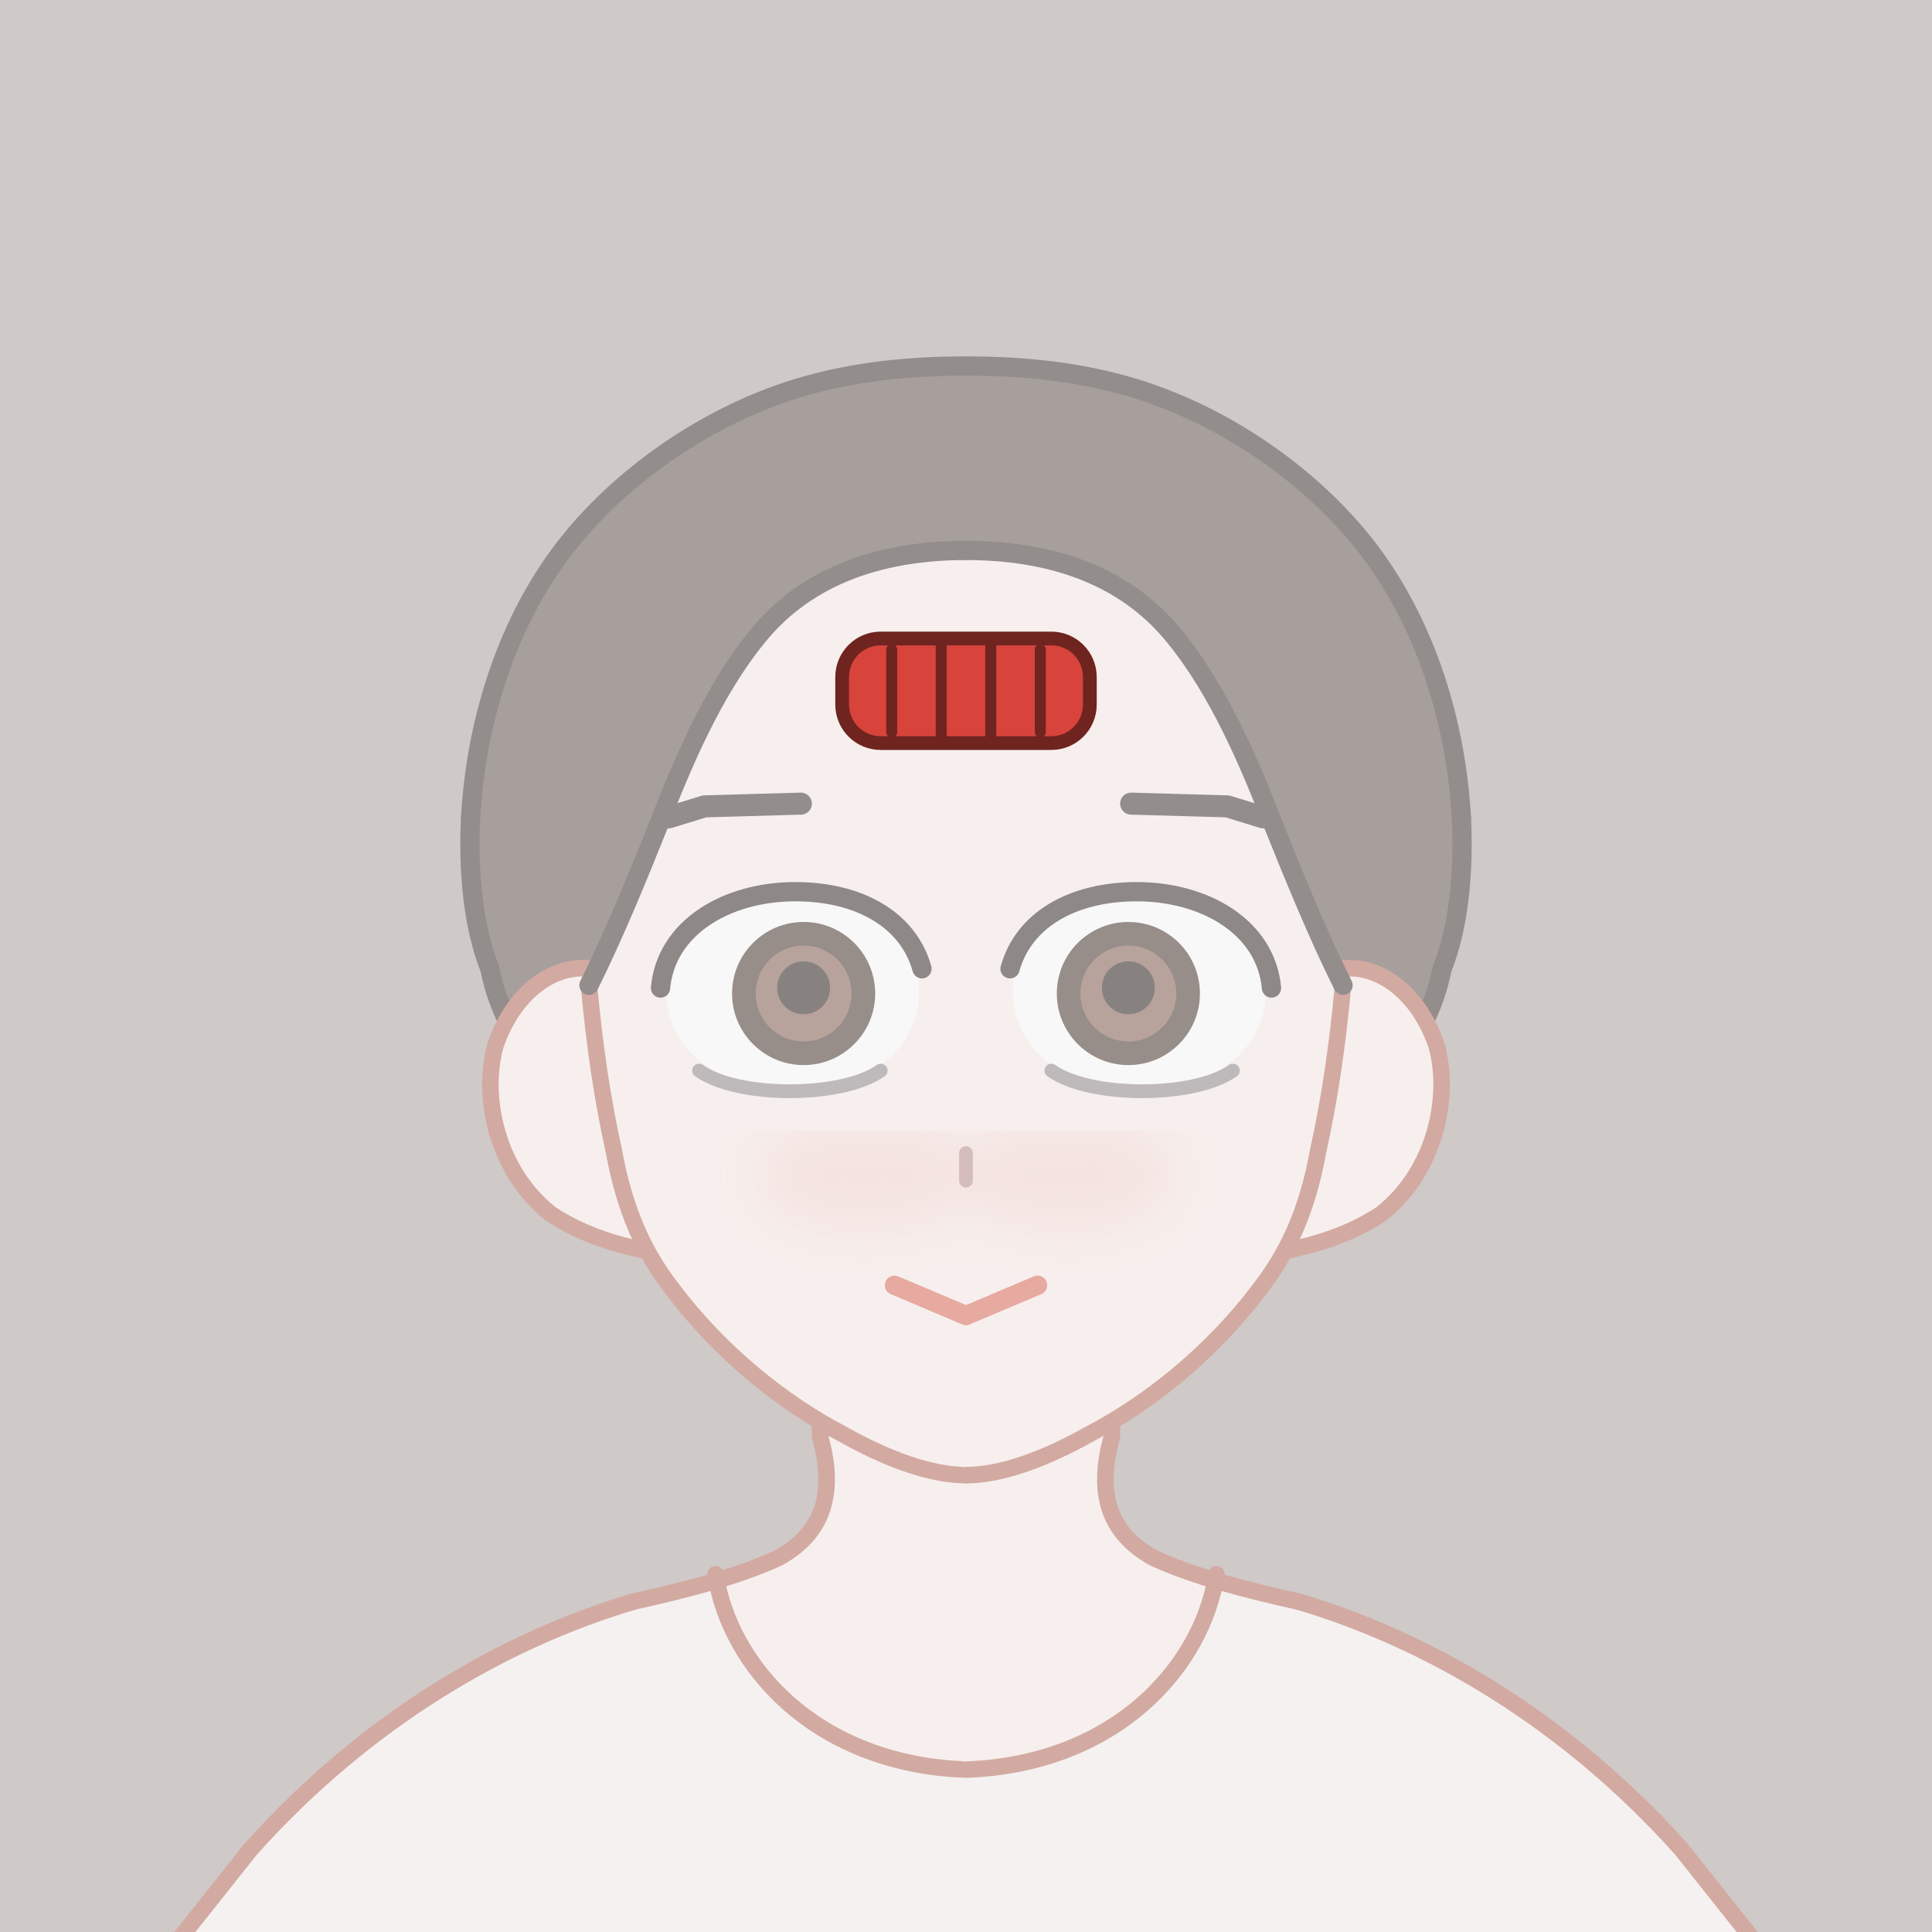
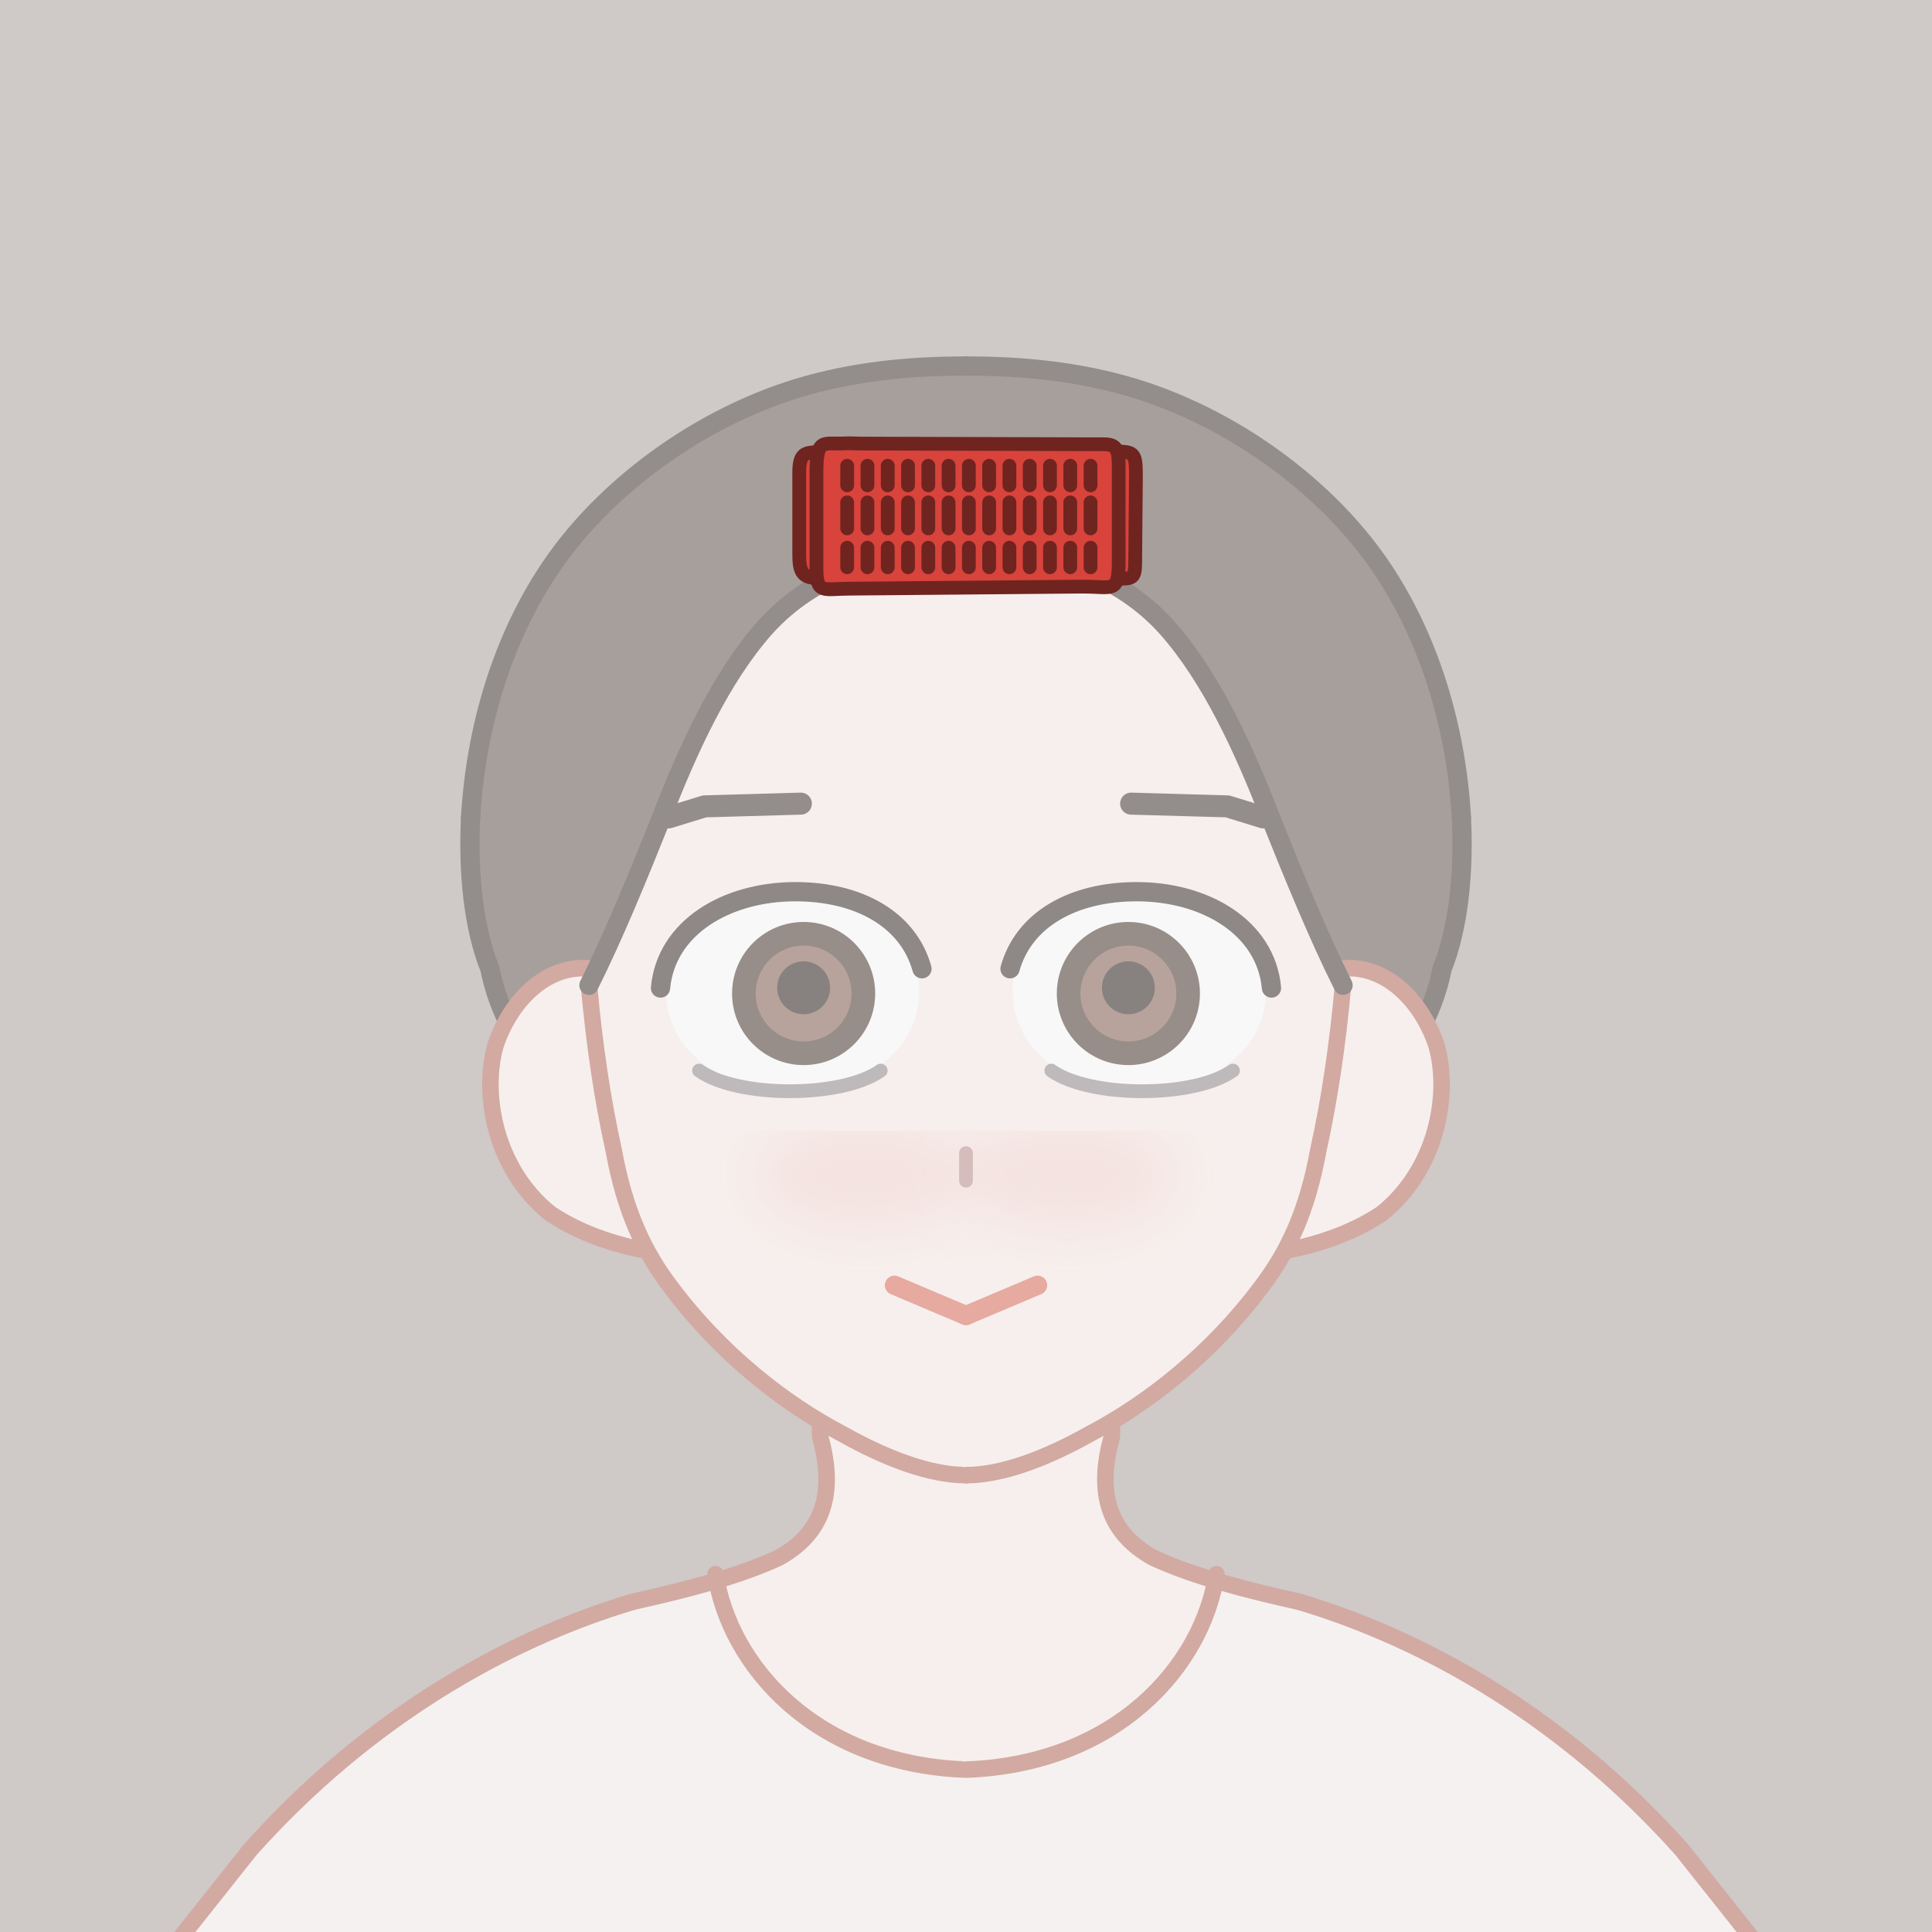
<svg xmlns="http://www.w3.org/2000/svg" width="702" height="702" viewBox="0 0 702 702">
  <defs>
-     <clipPath id="clip-path-5">
+     <clipPath id="clip-path-1">
      <path d="M242 410.88 L386 410.88 L386 514.17 L242 514.17 Z" />
    </clipPath>
    <filter id="filter-1" filterUnits="userSpaceOnUse" x="245" y="377" width="138" height="100" color-interpolation-filters="sRGB">
      <feGaussianBlur in="SourceGraphic" stdDeviation="9" color-interpolation-filters="linearRGB" />
    </filter>
-     <clipPath id="clip-path-6">
+     <clipPath id="clip-path-2">
      <path d="M460 410.88 L316 410.88 L316 514.17 L460 514.17 Z" />
    </clipPath>
    <filter id="filter-2" filterUnits="userSpaceOnUse" x="319" y="377" width="138" height="100" color-interpolation-filters="sRGB">
      <feGaussianBlur in="SourceGraphic" stdDeviation="9" color-interpolation-filters="linearRGB" />
    </filter>
-     <clipPath id="clip-path-7">
+     <clipPath id="clip-path-3">
      <path d="M242 370.99 C242 340.93 262 326 288 326 C314 326 334 340.93 334 370.99 C334 401.05 314 420.17 288 420.17 C262 420.17 242 401.05 242 370.99 Z" />
    </clipPath>
-     <clipPath id="clip-path-8">
+     <clipPath id="clip-path-4">
      <path d="M460 370.99 C460 340.93 440 326 414 326 C388 326 368 340.93 368 370.99 C368 401.05 388 420.17 414 420.17 C440 420.17 460 401.05 460 370.99 Z" />
    </clipPath>
  </defs>
  <g id="_ref">
    <g opacity="0.5">
      <rect x="0" y="0" width="702" height="702" fill="#ada19f" />
      <g data-layer="body">
        <g>
          <path d="M260 573 L230 582 C183 596 133 625 91 672 L60 712 L352 712 L352 643 C296 641 265 605 260 573 Z" fill="#f9f2f1" />
          <path d="M296 490 L298 522 C303 540 301 556 283 566 L260 573 C265 605 296 641 352 643 L352 490 Z" fill="#fdeeea" />
          <path d="M230 582 C183 596 133 625 91 672 L64 706" fill="none" stroke="#b46352" stroke-width="6" stroke-linecap="round" stroke-linejoin="round" />
          <path d="M296 500 C298 510 298 516 298 522 C303 540 301 556 283 566 C268 573 248 578 230 582" fill="none" stroke="#b46352" stroke-width="6" stroke-linecap="round" stroke-linejoin="round" />
          <path d="M260 572 C265 605 296 641 351 643" fill="none" stroke="#b46352" stroke-width="6" stroke-linecap="round" stroke-linejoin="round" />
        </g>
        <g>
          <path d="M442 573 L472 582 C519 596 569 625 611 672 L642 712 L350 712 L350 643 C406 641 437 605 442 573 Z" fill="#f9f2f1" />
          <path d="M406 490 L404 522 C399 540 401 556 419 566 L442 573 C437 605 406 641 350 643 L350 490 Z" fill="#fdeeea" />
          <path d="M472 582 C519 596 569 625 611 672 L638 706" fill="none" stroke="#b46352" stroke-width="6" stroke-linecap="round" stroke-linejoin="round" />
          <path d="M406 500 C404 510 404 516 404 522 C399 540 401 556 419 566 C434 573 454 578 472 582" fill="none" stroke="#b46352" stroke-width="6" stroke-linecap="round" stroke-linejoin="round" />
          <path d="M442 572 C437 605 406 641 351 643" fill="none" stroke="#b46352" stroke-width="6" stroke-linecap="round" stroke-linejoin="round" />
        </g>
      </g>
      <g data-layer="hairBase">
        <g>
          <path d="M352 133 L351 133 C330 133 310 135 290 141 C254 152 222 176 203 202 C184 228 173 262 171 297 C170 317 172 337 178 352 C180 362 184 372 190 380 L198 386 L352 386 Z" fill="#5d4e48" />
          <path d="M351 133 C330 133 310 135 290 141 C254 152 222 176 203 202 C184 228 173 262 171 297" fill="none" stroke="#352a27" stroke-width="7" stroke-linecap="round" stroke-linejoin="round" />
          <path d="M171 297 C170 317 172 337 178 352 C180 362 184 372 190 380" fill="none" stroke="#352a27" stroke-width="7" stroke-linecap="round" stroke-linejoin="round" />
        </g>
        <g>
          <path d="M350 133 L351 133 C372 133 392 135 412 141 C448 152 480 176 499 202 C518 228 529 262 531 297 C532 317 530 337 524 352 C522 362 518 372 512 380 L504 386 L350 386 Z" fill="#5d4e48" />
          <path d="M351 133 C372 133 392 135 412 141 C448 152 480 176 499 202 C518 228 529 262 531 297" fill="none" stroke="#352a27" stroke-width="7" stroke-linecap="round" stroke-linejoin="round" />
          <path d="M531 297 C532 317 530 337 524 352 C522 362 518 372 512 380" fill="none" stroke="#352a27" stroke-width="7" stroke-linecap="round" stroke-linejoin="round" />
        </g>
      </g>
      <g data-layer="ear">
        <g>
          <path d="M215 352 C200 350 186 362 180 380 C175 398 180 425 200 441 C212 449 226 453 238 455 L225 380 Z" fill="#fdeeea" />
          <path d="M215 352 C200 350 186 362 180 380 C175 398 180 425 200 441 C212 449 226 453 238 455" fill="none" stroke="#b46352" stroke-width="6" stroke-linecap="round" stroke-linejoin="round" />
        </g>
        <g>
          <path d="M487 352 C502 350 516 362 522 380 C527 398 522 425 502 441 C490 449 476 453 464 455 L477 380 Z" fill="#fdeeea" />
          <path d="M487 352 C502 350 516 362 522 380 C527 398 522 425 502 441 C490 449 476 453 464 455" fill="none" stroke="#b46352" stroke-width="6" stroke-linecap="round" stroke-linejoin="round" />
        </g>
      </g>
      <g data-layer="face">
        <g>
          <path d="M352 200 L351 200 C322 200 296 208 278 228 C262 246 250 272 240 298 C232 318 223 340 214 358 C216 380 219 400 223 418 C227 440 234 455 244 468 C262 492 285 510 306 521 C322 530 338 536 351 536 L352 536 Z" fill="#fdeeea" />
          <path d="M214 358 C216 380 219 400 223 418 C227 440 234 455 244 468 C262 492 285 510 306 521 C322 530 338 536 351 536" fill="none" stroke="#b46352" stroke-width="6" stroke-linecap="round" stroke-linejoin="round" />
        </g>
        <g>
          <path d="M350 200 L351 200 C380 200 406 208 424 228 C440 246 452 272 462 298 C470 318 479 340 488 358 C486 380 483 400 479 418 C475 440 468 455 458 468 C440 492 417 510 396 521 C380 530 364 536 351 536 L350 536 Z" fill="#fdeeea" />
          <path d="M488 358 C486 380 483 400 479 418 C475 440 468 455 458 468 C440 492 417 510 396 521 C380 530 364 536 351 536" fill="none" stroke="#b46352" stroke-width="6" stroke-linecap="round" stroke-linejoin="round" />
        </g>
      </g>
      <g data-layer="makeup">
-         <g clip-path="url(#clip-path-5)">
+         <g clip-path="url(#clip-path-1)">
          <g filter="url(#filter-1)">
            <ellipse cx="314" cy="427" rx="40" ry="21" fill="#f3bfb8" opacity="0.5" />
          </g>
        </g>
-         <g clip-path="url(#clip-path-6)">
+         <g clip-path="url(#clip-path-2)">
          <g filter="url(#filter-2)">
            <ellipse cx="388" cy="427" rx="40" ry="21" fill="#f3bfb8" opacity="0.5" />
          </g>
        </g>
      </g>
      <g data-layer="mouth">
        <line x1="325" y1="467" x2="351" y2="478" fill="none" stroke="#dc6450" stroke-width="7" stroke-linecap="round" stroke-linejoin="round" />
        <line x1="377" y1="467" x2="351" y2="478" fill="none" stroke="#dc6450" stroke-width="7" stroke-linecap="round" stroke-linejoin="round" />
        <line x1="351" y1="419" x2="351" y2="429" fill="none" stroke="#b98a88" stroke-width="5" stroke-linecap="round" />
      </g>
      <g data-layer="eye">
        <path d="M242 360 C242 338 262 326 288 326 C314 326 334 338 334 360 C334 382 314 396 288 396 C262 396 242 382 242 360 Z" fill="#ffffff" />
-         <g clip-path="url(#clip-path-7)">
+         <g clip-path="url(#clip-path-3)">
          <g>
            <circle cx="292" cy="361" r="26" fill="#3e2a22" />
            <circle cx="292" cy="361" r="17.42" fill="#7e5647" />
            <circle cx="292" cy="358.92" r="9.62" fill="#1e1410" />
          </g>
        </g>
        <g>
          <path d="M254 389 C268 399 306 399 320 389" fill="none" stroke="#8b8284" stroke-width="5" stroke-linecap="round" />
          <path d="M240 359 C242 337 264 324 289 324 C312 324 330 334 335 352" fill="none" stroke="#2b201d" stroke-width="7" stroke-linecap="round" stroke-linejoin="round" />
        </g>
        <g>
          <path d="M460 360 C460 338 440 326 414 326 C388 326 368 338 368 360 C368 382 388 396 414 396 C440 396 460 382 460 360 Z" fill="#ffffff" />
-           <g clip-path="url(#clip-path-8)">
+           <g clip-path="url(#clip-path-4)">
            <g>
              <circle cx="410" cy="361" r="26" fill="#3e2a22" />
              <circle cx="410" cy="361" r="17.42" fill="#7e5647" />
              <circle cx="410" cy="358.92" r="9.62" fill="#1e1410" />
            </g>
          </g>
          <g>
            <path d="M448 389 C434 399 396 399 382 389" fill="none" stroke="#8b8284" stroke-width="5" stroke-linecap="round" />
            <path d="M462 359 C460 337 438 324 413 324 C390 324 372 334 367 352" fill="none" stroke="#2b201d" stroke-width="7" stroke-linecap="round" stroke-linejoin="round" />
          </g>
        </g>
      </g>
      <g data-layer="hairLine">
        <path d="M351 200 C322 200 296 208 278 228 C262 246 250 272 240 298 C232 318 223 340 214 358" fill="none" stroke="#352a27" stroke-width="7" stroke-linecap="round" stroke-linejoin="round" />
        <path d="M351 200 C380 200 406 208 424 228 C440 246 452 272 462 298 C470 318 479 340 488 358" fill="none" stroke="#352a27" stroke-width="7" stroke-linecap="round" stroke-linejoin="round" />
      </g>
      <g data-layer="brow">
        <polyline points="243,297 256,293 291,292" fill="none" stroke="#352a27" stroke-width="8" stroke-linecap="round" stroke-linejoin="round" />
        <polyline points="459,297 446,293 411,292" fill="none" stroke="#352a27" stroke-width="8" stroke-linecap="round" stroke-linejoin="round" />
      </g>
    </g>
  </g>
  <g id="full">
-     <rect x="306" y="232" width="90" height="38" rx="14" fill="#d8433b" stroke="#6f2420" stroke-width="5" stroke-linecap="round" stroke-linejoin="round" />
-     <path d="M324 236 L324 266 M342 234 L342 268 M360 234 L360 268 M378 236 L378 266" fill="none" stroke="#6f2420" stroke-width="4" stroke-linecap="round" stroke-linejoin="round" />
+     <path d="M296.817 209.984 C291.755 209.984 290.4 207.936 290.4 201.668 L290.4 171.86 C290.4 163.849 292.802 164.325 299.882 164.325 L405.201 164.075 C412.478 164.075 412.743 164.674 412.743 173.652 L412.493 201.507 C412.493 209.995 412.589 210.37 405.926 210.246 L404.576 209.984 Z" fill="#d8433b" stroke="#6f2420" stroke-width="5" stroke-linecap="round" stroke-linejoin="round" />
+     <path d="M308.653 213.897 C299.244 213.897 296.661 216.083 296.661 206.48 L296.661 171.844 C296.661 158.622 299.152 161.625 307.409 161.088 C308.542 161.014 311.446 161.173 312.637 161.173 L397.173 161.423 C404.152 161.423 406.481 160.663 406.481 168.923 L406.481 203.975 C406.481 215.704 404.536 213.147 393.295 213.147 Z" fill="#d8433b" stroke="#6f2420" stroke-width="5" stroke-linecap="round" stroke-linejoin="round" />
+     <line x1="307.826" y1="182.539" x2="307.826" y2="191.996" fill="#d8433b" stroke="#6f2420" stroke-width="5" stroke-linecap="round" stroke-linejoin="round" />
+     <line x1="307.826" y1="199.01" x2="307.826" y2="206.125" fill="#d8433b" stroke="#6f2420" stroke-width="5" stroke-linecap="round" stroke-linejoin="round" />
+     <line x1="307.826" y1="169.234" x2="307.826" y2="176.349" fill="#d8433b" stroke="#6f2420" stroke-width="5" stroke-linecap="round" stroke-linejoin="round" />
+     <line x1="315.195" y1="182.539" x2="315.195" y2="191.996" fill="#d8433b" stroke="#6f2420" stroke-width="5" stroke-linecap="round" stroke-linejoin="round" />
+     <line x1="315.195" y1="199.01" x2="315.195" y2="206.125" fill="#d8433b" stroke="#6f2420" stroke-width="5" stroke-linecap="round" stroke-linejoin="round" />
+     <line x1="315.195" y1="169.234" x2="315.195" y2="176.349" fill="#d8433b" stroke="#6f2420" stroke-width="5" stroke-linecap="round" stroke-linejoin="round" />
+     <line x1="322.564" y1="182.539" x2="322.564" y2="191.996" fill="#d8433b" stroke="#6f2420" stroke-width="5" stroke-linecap="round" stroke-linejoin="round" />
+     <line x1="322.564" y1="199.01" x2="322.564" y2="206.125" fill="#d8433b" stroke="#6f2420" stroke-width="5" stroke-linecap="round" stroke-linejoin="round" />
+     <line x1="322.564" y1="169.234" x2="322.564" y2="176.349" fill="#d8433b" stroke="#6f2420" stroke-width="5" stroke-linecap="round" stroke-linejoin="round" />
+     <line x1="329.934" y1="182.539" x2="329.934" y2="191.996" fill="#d8433b" stroke="#6f2420" stroke-width="5" stroke-linecap="round" stroke-linejoin="round" />
+     <line x1="329.934" y1="199.01" x2="329.934" y2="206.125" fill="#d8433b" stroke="#6f2420" stroke-width="5" stroke-linecap="round" stroke-linejoin="round" />
+     <line x1="329.934" y1="169.234" x2="329.934" y2="176.349" fill="#d8433b" stroke="#6f2420" stroke-width="5" stroke-linecap="round" stroke-linejoin="round" />
+     <line x1="337.303" y1="182.539" x2="337.303" y2="191.996" fill="#d8433b" stroke="#6f2420" stroke-width="5" stroke-linecap="round" stroke-linejoin="round" />
+     <line x1="337.303" y1="199.01" x2="337.303" y2="206.125" fill="#d8433b" stroke="#6f2420" stroke-width="5" stroke-linecap="round" stroke-linejoin="round" />
+     <line x1="337.303" y1="169.234" x2="337.303" y2="176.349" fill="#d8433b" stroke="#6f2420" stroke-width="5" stroke-linecap="round" stroke-linejoin="round" />
+     <line x1="344.672" y1="182.539" x2="344.672" y2="191.996" fill="#d8433b" stroke="#6f2420" stroke-width="5" stroke-linecap="round" stroke-linejoin="round" />
+     <line x1="344.672" y1="199.01" x2="344.672" y2="206.125" fill="#d8433b" stroke="#6f2420" stroke-width="5" stroke-linecap="round" stroke-linejoin="round" />
+     <line x1="344.672" y1="169.234" x2="344.672" y2="176.349" fill="#d8433b" stroke="#6f2420" stroke-width="5" stroke-linecap="round" stroke-linejoin="round" />
+     <line x1="352.041" y1="182.539" x2="352.041" y2="191.996" fill="#d8433b" stroke="#6f2420" stroke-width="5" stroke-linecap="round" stroke-linejoin="round" />
+     <line x1="352.041" y1="199.01" x2="352.041" y2="206.125" fill="#d8433b" stroke="#6f2420" stroke-width="5" stroke-linecap="round" stroke-linejoin="round" />
+     <line x1="352.041" y1="169.234" x2="352.041" y2="176.349" fill="#d8433b" stroke="#6f2420" stroke-width="5" stroke-linecap="round" stroke-linejoin="round" />
+     <line x1="359.41" y1="182.539" x2="359.41" y2="191.996" fill="#d8433b" stroke="#6f2420" stroke-width="5" stroke-linecap="round" stroke-linejoin="round" />
+     <line x1="359.41" y1="199.01" x2="359.41" y2="206.125" fill="#d8433b" stroke="#6f2420" stroke-width="5" stroke-linecap="round" stroke-linejoin="round" />
+     <line x1="359.41" y1="169.234" x2="359.41" y2="176.349" fill="#d8433b" stroke="#6f2420" stroke-width="5" stroke-linecap="round" stroke-linejoin="round" />
+     <line x1="366.78" y1="182.539" x2="366.78" y2="191.996" fill="#d8433b" stroke="#6f2420" stroke-width="5" stroke-linecap="round" stroke-linejoin="round" />
+     <line x1="366.78" y1="199.01" x2="366.78" y2="206.125" fill="#d8433b" stroke="#6f2420" stroke-width="5" stroke-linecap="round" stroke-linejoin="round" />
+     <line x1="366.78" y1="169.234" x2="366.78" y2="176.349" fill="#d8433b" stroke="#6f2420" stroke-width="5" stroke-linecap="round" stroke-linejoin="round" />
+     <line x1="374.149" y1="182.539" x2="374.149" y2="191.996" fill="#d8433b" stroke="#6f2420" stroke-width="5" stroke-linecap="round" stroke-linejoin="round" />
+     <line x1="374.149" y1="199.01" x2="374.149" y2="206.125" fill="#d8433b" stroke="#6f2420" stroke-width="5" stroke-linecap="round" stroke-linejoin="round" />
+     <line x1="374.149" y1="169.234" x2="374.149" y2="176.349" fill="#d8433b" stroke="#6f2420" stroke-width="5" stroke-linecap="round" stroke-linejoin="round" />
+     <line x1="381.518" y1="182.539" x2="381.518" y2="191.996" fill="#d8433b" stroke="#6f2420" stroke-width="5" stroke-linecap="round" stroke-linejoin="round" />
+     <line x1="381.518" y1="199.01" x2="381.518" y2="206.125" fill="#d8433b" stroke="#6f2420" stroke-width="5" stroke-linecap="round" stroke-linejoin="round" />
+     <line x1="381.518" y1="169.234" x2="381.518" y2="176.349" fill="#d8433b" stroke="#6f2420" stroke-width="5" stroke-linecap="round" stroke-linejoin="round" />
+     <line x1="388.887" y1="182.539" x2="388.887" y2="191.996" fill="#d8433b" stroke="#6f2420" stroke-width="5" stroke-linecap="round" stroke-linejoin="round" />
+     <line x1="388.887" y1="199.01" x2="388.887" y2="206.125" fill="#d8433b" stroke="#6f2420" stroke-width="5" stroke-linecap="round" stroke-linejoin="round" />
+     <line x1="388.887" y1="169.234" x2="388.887" y2="176.349" fill="#d8433b" stroke="#6f2420" stroke-width="5" stroke-linecap="round" stroke-linejoin="round" />
+     <line x1="396.256" y1="182.539" x2="396.256" y2="191.996" fill="#d8433b" stroke="#6f2420" stroke-width="5" stroke-linecap="round" stroke-linejoin="round" />
+     <line x1="396.256" y1="199.01" x2="396.256" y2="206.125" fill="#d8433b" stroke="#6f2420" stroke-width="5" stroke-linecap="round" stroke-linejoin="round" />
+     <line x1="396.256" y1="169.234" x2="396.256" y2="176.349" fill="#d8433b" stroke="#6f2420" stroke-width="5" stroke-linecap="round" stroke-linejoin="round" />
  </g>
</svg>
